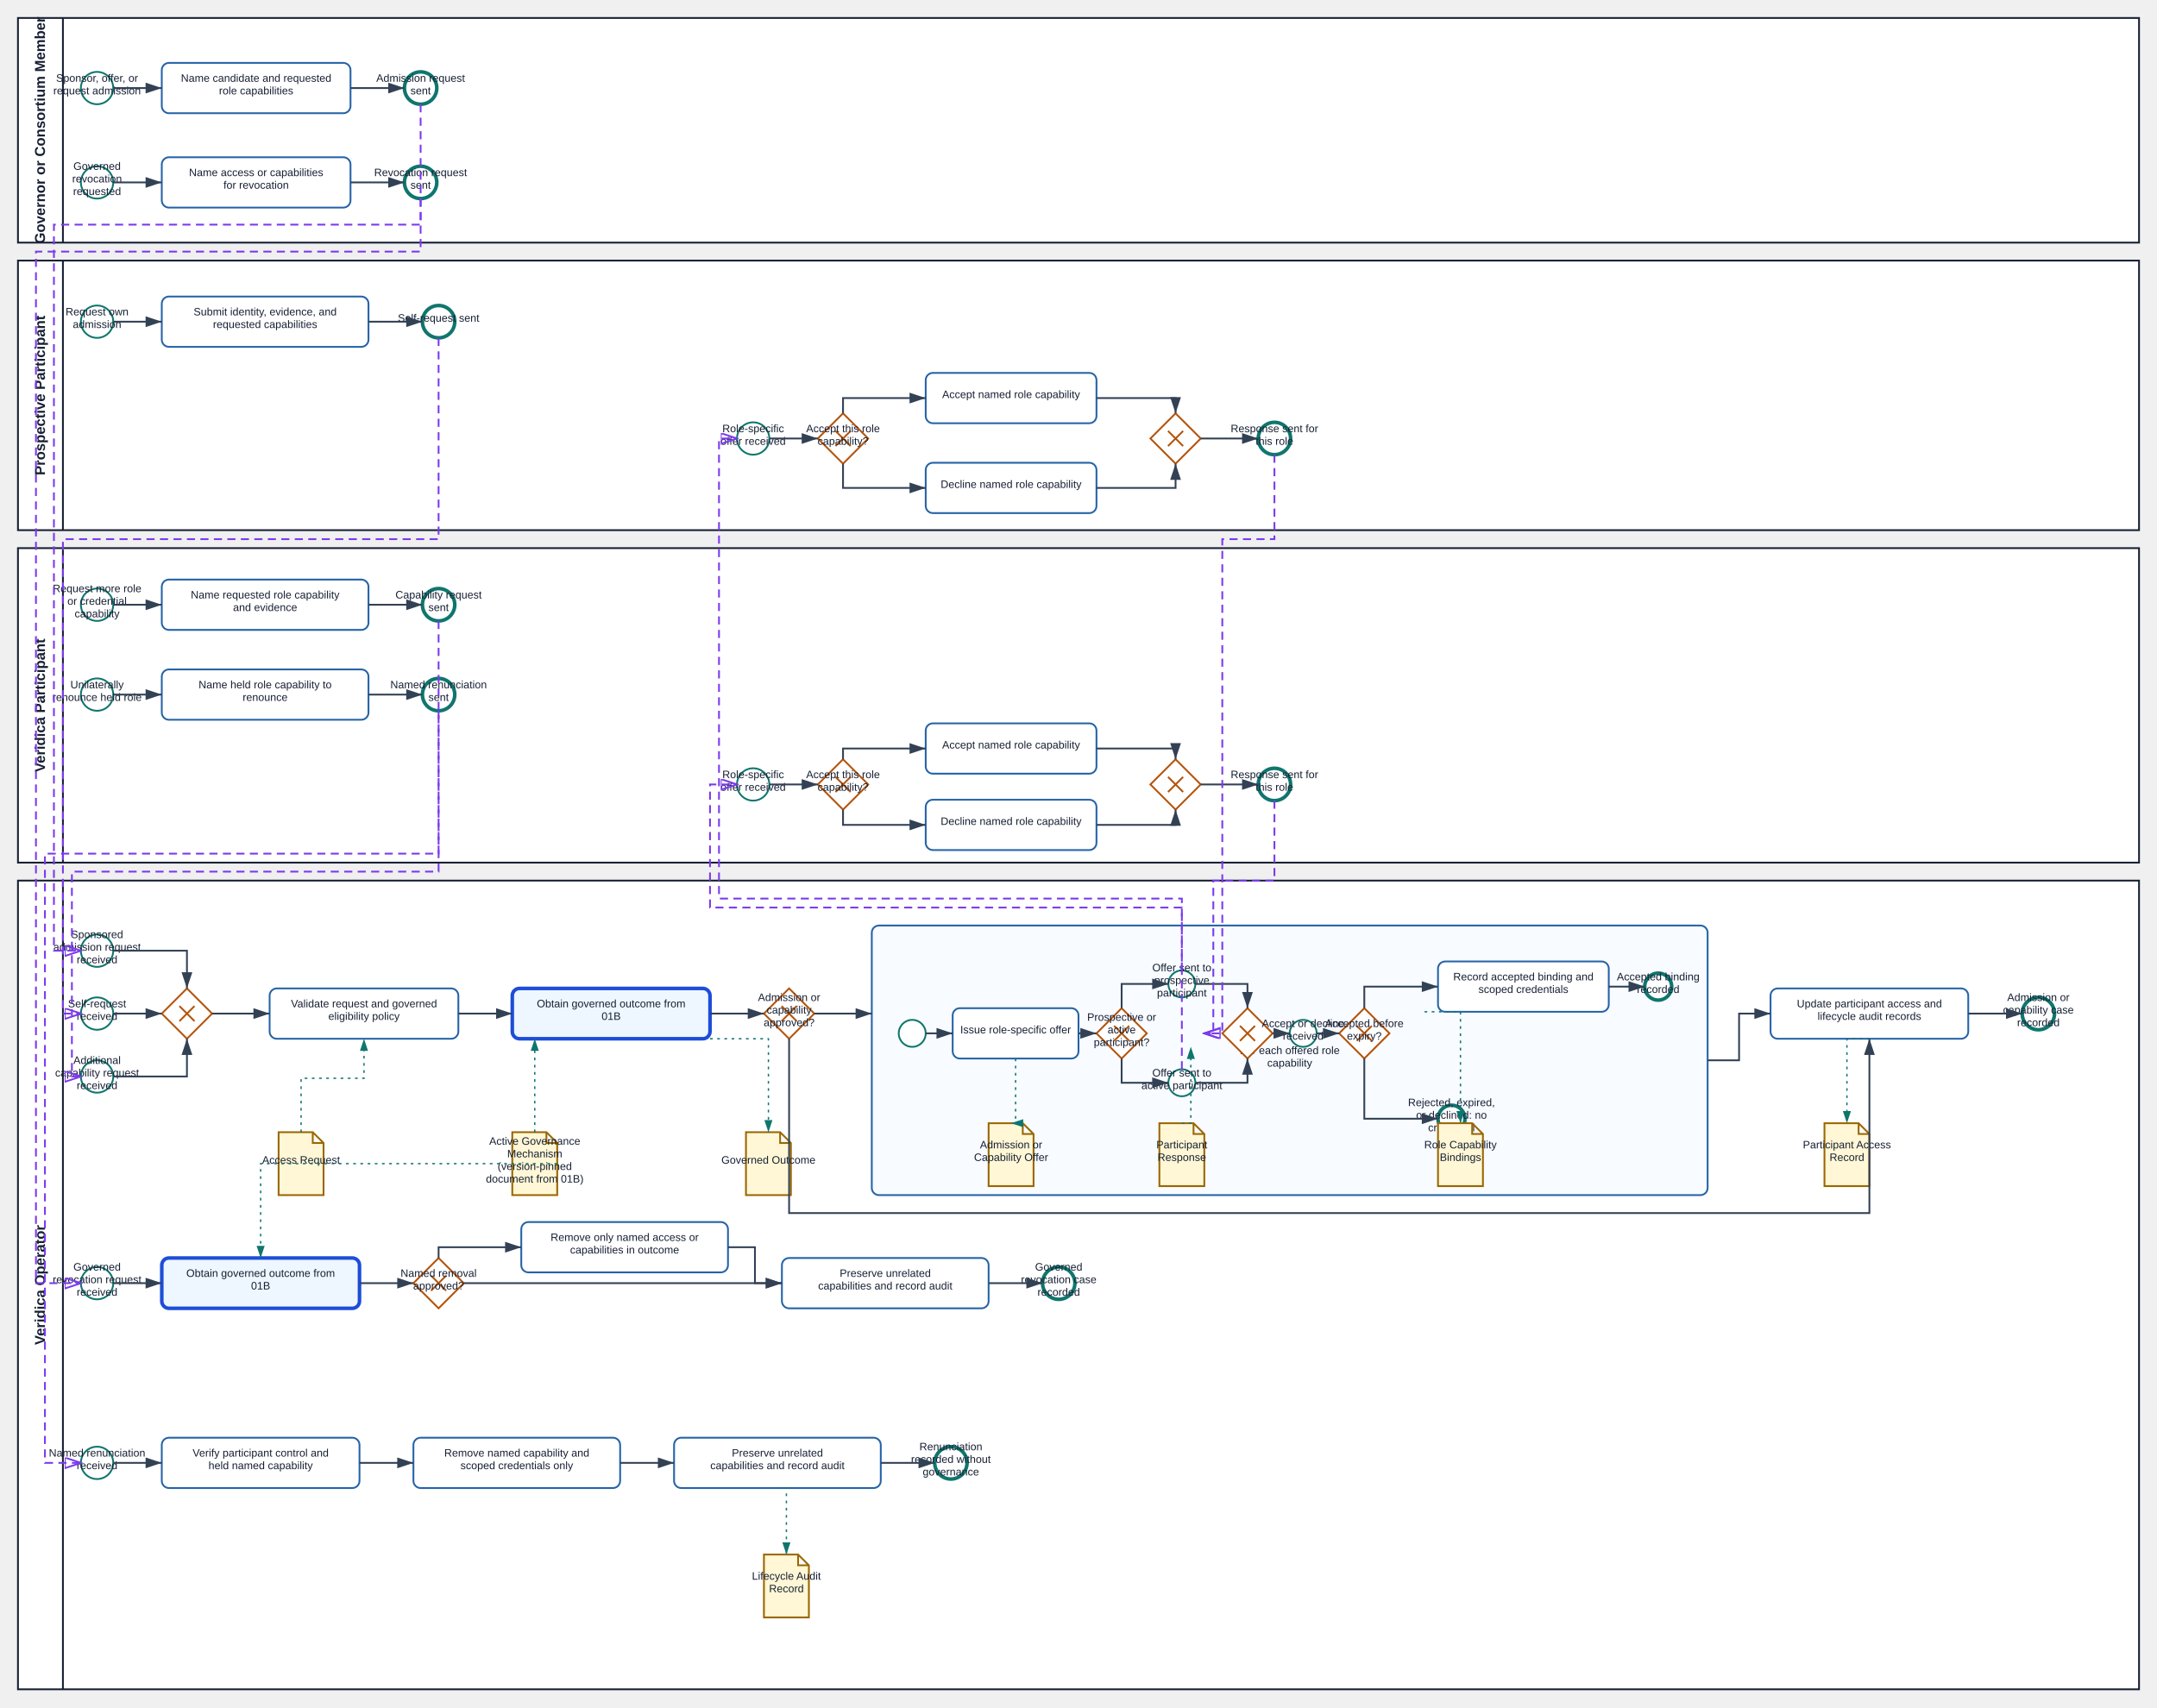
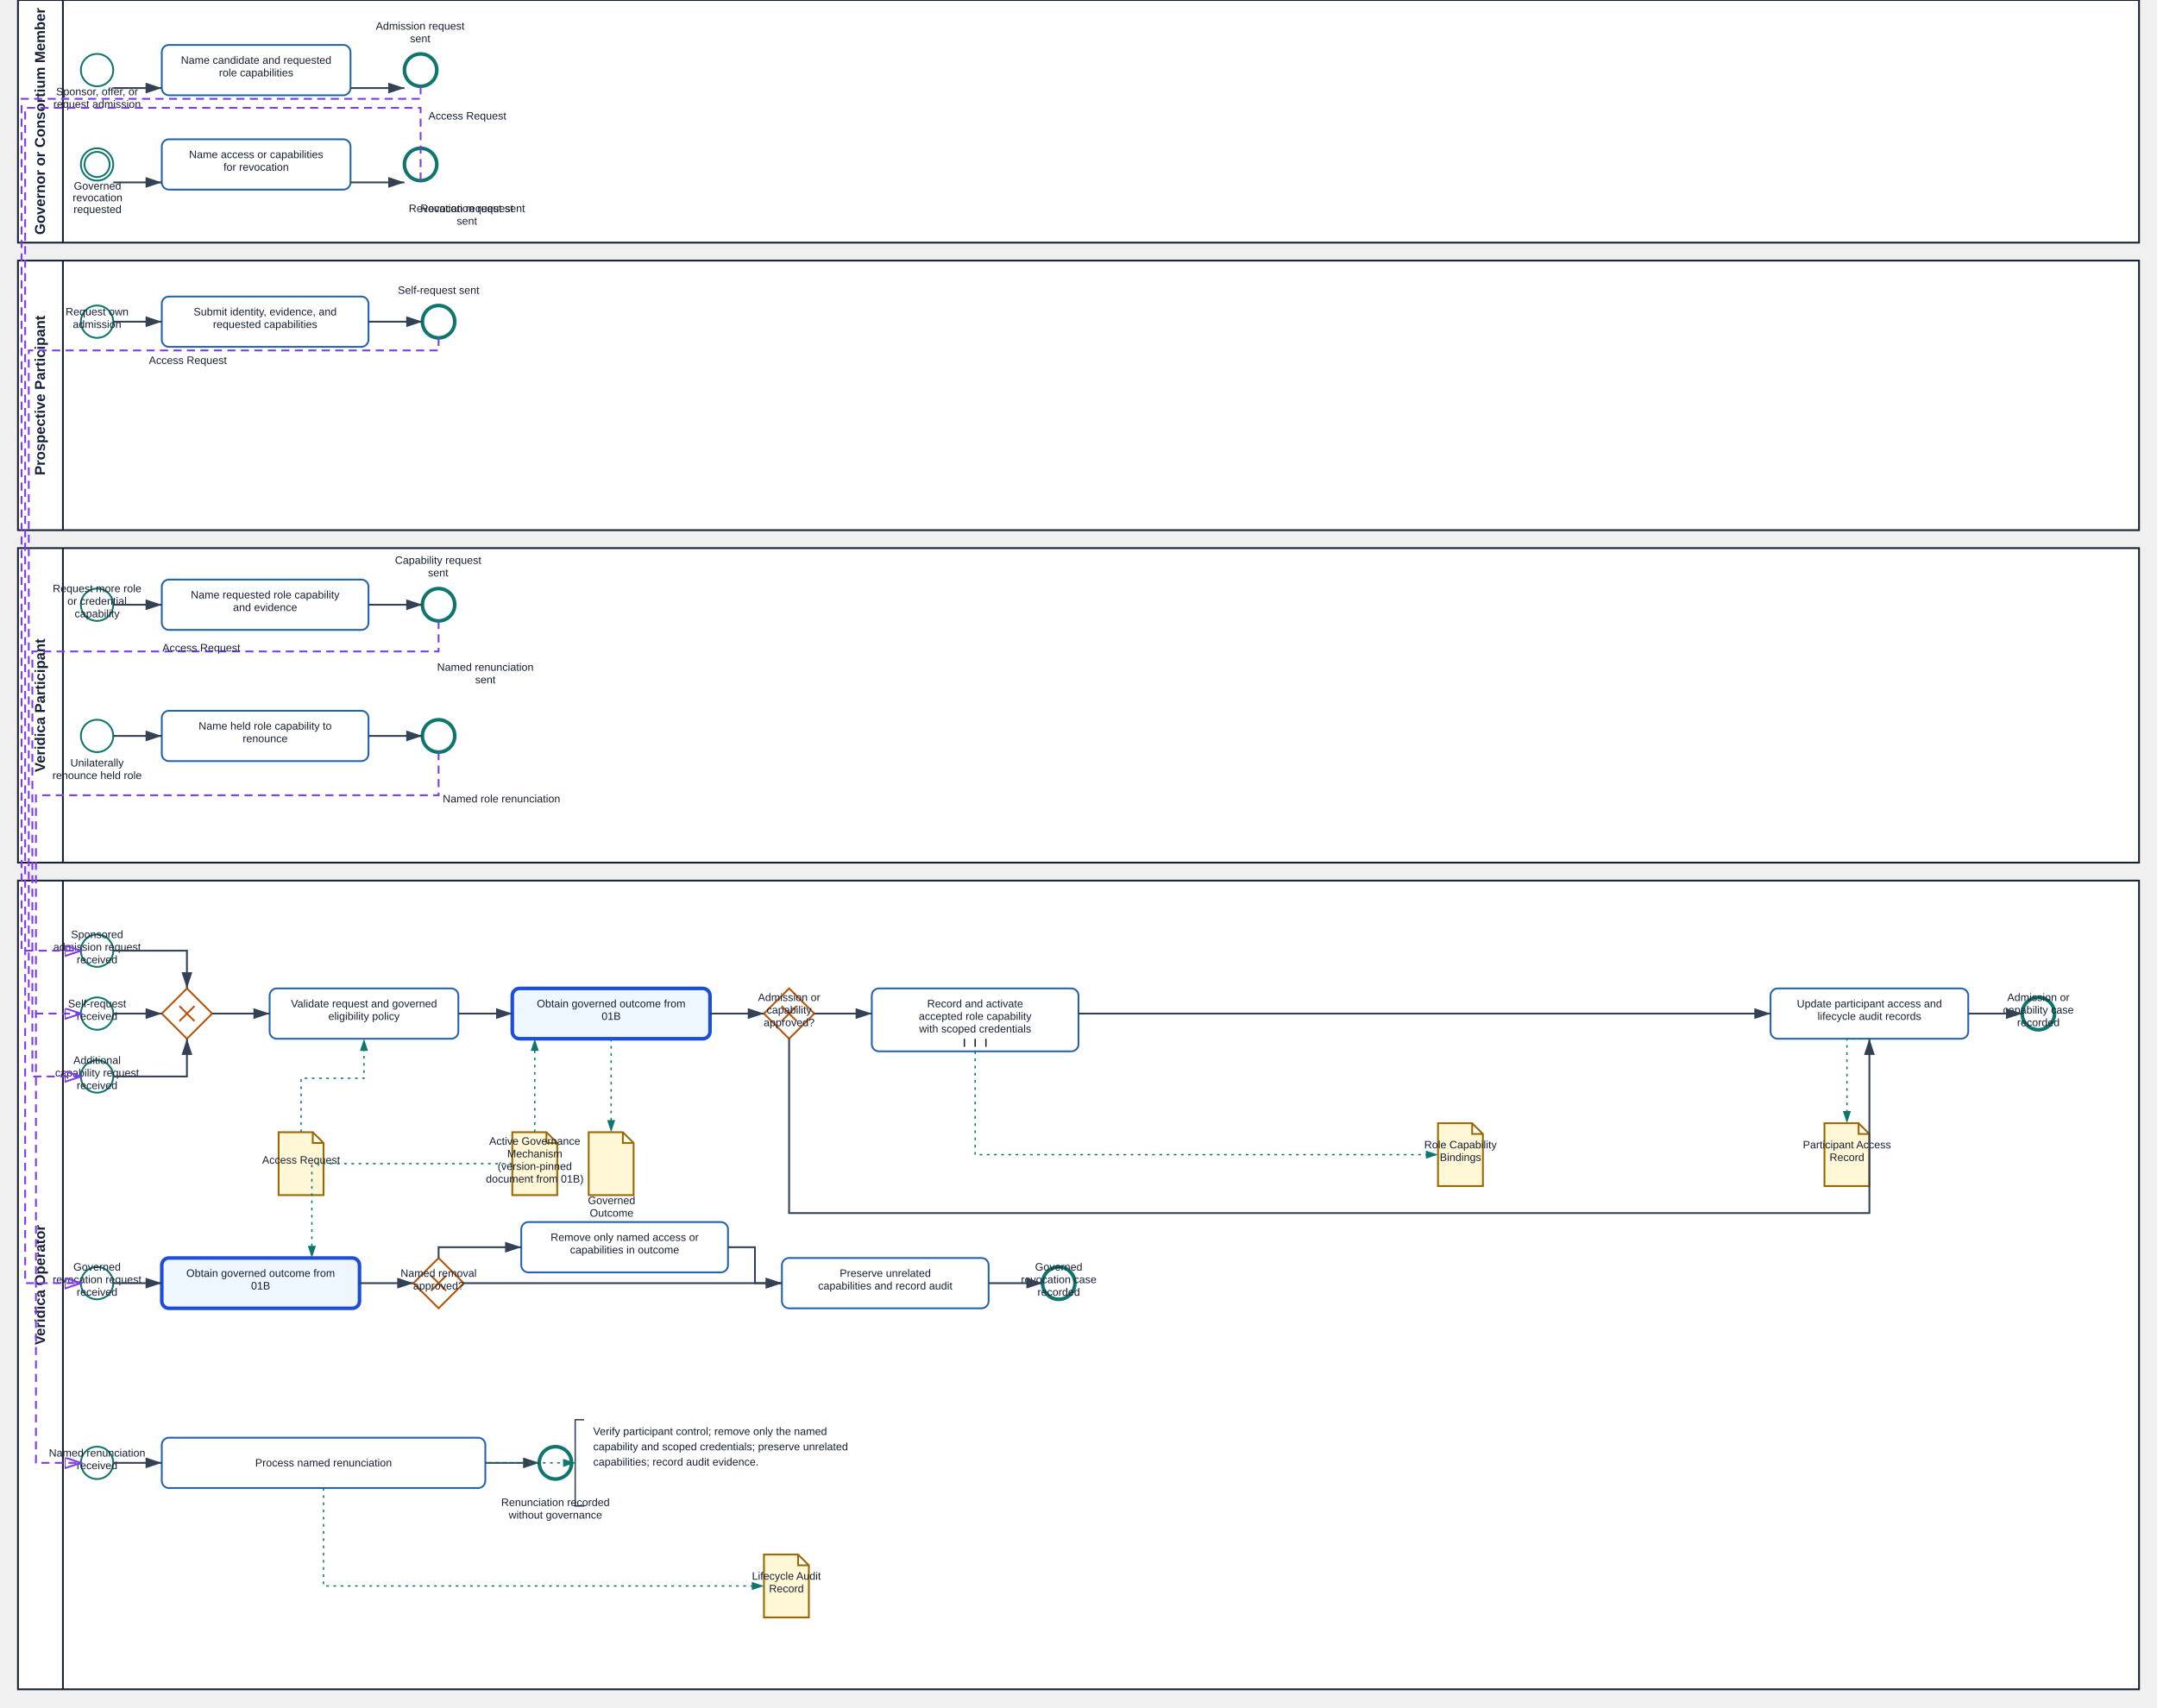
<svg xmlns="http://www.w3.org/2000/svg" width="2400" height="1900" viewBox="0 0 2400 1900" role="img" aria-labelledby="title desc">
  <defs>
    <marker id="arrow" markerWidth="10" markerHeight="10" refX="9" refY="3" orient="auto">
      <path d="M0,0 L0,6 L9,3 z" fill="#334155" />
    </marker>
    <marker id="message-arrow" markerWidth="10" markerHeight="10" refX="9" refY="3" orient="auto">
      <path d="M0,0 L0,6 L9,3 z" fill="none" stroke="#7c3aed" />
    </marker>
    <marker id="assoc-arrow" markerWidth="10" markerHeight="10" refX="9" refY="3" orient="auto">
      <path d="M0,0 L0,6 L9,3 z" fill="#0f766e" />
    </marker>
    <style>text{font-family:Arial,sans-serif;fill:#172033}.pool{fill:#fff;stroke:#172033;stroke-width:2}.task{fill:#fff;stroke:#2563a8;stroke-width:2}.call{fill:#eef6ff;stroke:#1d4ed8;stroke-width:4}.sub{fill:#f8fbff;stroke:#2563a8;stroke-width:2}.event{fill:#fff;stroke:#0f766e;stroke-width:2}.end{stroke-width:4}.gateway{fill:#fff;stroke:#b45309;stroke-width:2}.data{fill:#fff7d6;stroke:#9a6700;stroke-width:2}.label{font-size:12px;text-anchor:middle}.poollabel{font-size:16px;font-weight:bold}.edge{fill:none;stroke:#334155;stroke-width:2;marker-end:url(#arrow)}.message{fill:none;stroke:#7c3aed;stroke-width:2;stroke-dasharray:9 6;marker-end:url(#message-arrow)}.assoc{fill:none;stroke:#0f766e;stroke-width:1.5;stroke-dasharray:3 5;marker-end:url(#assoc-arrow)}</style>
  </defs>
  <g id="DI_Pool_Governor">
-     <rect class="pool" x="20.0" y="20.0" width="2360.0" height="250.0" />
-     <line x1="70.0" y1="20.0" x2="70.0" y2="270.0" stroke="#172033" stroke-width="2" />
-     <text class="poollabel" transform="translate(50.0 145.0) rotate(-90)" text-anchor="middle">Governor or Consortium Member</text>
+     <rect class="pool" x="20.0" y="0.0" width="2360.0" height="270.0" />
+     <line x1="70.0" y1="0.0" x2="70.0" y2="270.0" stroke="#172033" stroke-width="2" />
+     <text class="poollabel" transform="translate(50.0 135.0) rotate(-90)" text-anchor="middle">Governor or Consortium Member</text>
  </g>
  <g id="DI_Pool_Prospective">
    <rect class="pool" x="20.0" y="290.0" width="2360.0" height="300.0" />
    <line x1="70.0" y1="290.0" x2="70.0" y2="590.0" stroke="#172033" stroke-width="2" />
    <text class="poollabel" transform="translate(50.0 440.0) rotate(-90)" text-anchor="middle">Prospective Participant</text>
  </g>
  <g id="DI_Pool_Active">
    <rect class="pool" x="20.0" y="610.0" width="2360.0" height="350.0" />
    <line x1="70.0" y1="610.0" x2="70.0" y2="960.0" stroke="#172033" stroke-width="2" />
    <text class="poollabel" transform="translate(50.0 785.0) rotate(-90)" text-anchor="middle">Veridica Participant</text>
  </g>
  <g id="DI_Pool_Operator">
    <rect class="pool" x="20.0" y="980.0" width="2360.0" height="900.0" />
    <line x1="70.0" y1="980.0" x2="70.0" y2="1880.0" stroke="#172033" stroke-width="2" />
    <text class="poollabel" transform="translate(50.0 1430.0) rotate(-90)" text-anchor="middle">Veridica Operator</text>
  </g>
  <g id="DI_Start_Sponsor">
-     <circle class="event" cx="108.0" cy="98.0" r="18.0" />
-     <text class="label" x="108.0" y="91.0">Sponsor, offer, or</text>
-     <text class="label" x="108.0" y="105.0">request admission</text>
+     <circle class="event" cx="108.0" cy="78.0" r="18.0" />
+     <text class="label" x="108.0" y="106.0">Sponsor, offer, or</text>
+     <text class="label" x="108.0" y="120.0">request admission</text>
  </g>
  <g id="DI_Task_NameAdmission">
-     <rect class="task" x="180.0" y="70.0" width="210.0" height="56.0" rx="8" />
-     <text class="label" x="285.0" y="91.0">Name candidate and requested</text>
-     <text class="label" x="285.0" y="105.0">role capabilities</text>
+     <rect class="task" x="180.0" y="50.0" width="210.0" height="56.0" rx="8" />
+     <text class="label" x="285.0" y="71.0">Name candidate and requested</text>
+     <text class="label" x="285.0" y="85.0">role capabilities</text>
  </g>
  <g id="DI_End_GovAdmission">
-     <circle class="event end" cx="468.0" cy="98.0" r="18.0" />
-     <text class="label" x="468.0" y="91.0">Admission request</text>
-     <text class="label" x="468.0" y="105.0">sent</text>
-   </g>
-   <g id="DI_Start_GovRevocation">
-     <circle class="event" cx="108.0" cy="203.0" r="18.0" />
-     <text class="label" x="108.0" y="189.0">Governed</text>
-     <text class="label" x="108.0" y="203.0">revocation</text>
-     <text class="label" x="108.0" y="217.0">requested</text>
+     <circle class="event end" cx="468.0" cy="78.0" r="18.0" />
+     <text class="label" x="467.5" y="33.0">Admission request</text>
+     <text class="label" x="467.5" y="47.0">sent</text>
+   </g>
+   <g id="Event_0dgx9pm_di">
+     <circle class="event" cx="108.0" cy="183.0" r="18.0" />
+     <circle cx="108.0" cy="183.0" r="14.0" fill="none" stroke="#0f766e" stroke-width="2" />
+     <text class="label" x="108.5" y="211.0">Governed</text>
+     <text class="label" x="108.5" y="224.0">revocation</text>
+     <text class="label" x="108.5" y="237.0">requested</text>
  </g>
  <g id="DI_Task_NameRevocation">
-     <rect class="task" x="180.0" y="175.0" width="210.0" height="56.0" rx="8" />
-     <text class="label" x="285.0" y="196.0">Name access or capabilities</text>
-     <text class="label" x="285.0" y="210.0">for revocation</text>
+     <rect class="task" x="180.0" y="155.0" width="210.0" height="56.0" rx="8" />
+     <text class="label" x="285.0" y="176.0">Name access or capabilities</text>
+     <text class="label" x="285.0" y="190.0">for revocation</text>
  </g>
  <g id="DI_End_GovRevocation">
-     <circle class="event end" cx="468.0" cy="203.0" r="18.0" />
-     <text class="label" x="468.0" y="196.0">Revocation request</text>
-     <text class="label" x="468.0" y="210.0">sent</text>
+     <circle class="event end" cx="468.0" cy="183.0" r="18.0" />
+     <text class="label" x="519.5" y="236.0">Revocation request</text>
+     <text class="label" x="519.5" y="250.0">sent</text>
  </g>
  <g id="DI_Start_Self">
    <circle class="event" cx="108.0" cy="358.0" r="18.0" />
    <text class="label" x="108.0" y="351.0">Request own</text>
    <text class="label" x="108.0" y="365.0">admission</text>
  </g>
  <g id="DI_Task_PrepareSelf">
    <rect class="task" x="180.0" y="330.0" width="230.0" height="56.0" rx="8" />
    <text class="label" x="295.0" y="351.0">Submit identity, evidence, and</text>
    <text class="label" x="295.0" y="365.0">requested capabilities</text>
  </g>
  <g id="DI_End_SelfRequest">
    <circle class="event end" cx="488.0" cy="358.0" r="18.0" />
-     <text class="label" x="488.0" y="358.0">Self-request sent</text>
-   </g>
-   <g id="DI_Start_ProspectOffer">
-     <circle class="event" cx="838.0" cy="488.0" r="18.0" />
-     <text class="label" x="838.0" y="481.0">Role-specific</text>
-     <text class="label" x="838.0" y="495.0">offer received</text>
-   </g>
-   <g id="DI_Gateway_ProspectDecision">
-     <path class="gateway" d="M938.0,460.0 L966.0,488.0 L938.0,516.0 L910.0,488.0 Z" />
-     <path d="M929.6,479.6 L946.4,496.4 M946.4,479.6 L929.6,496.4" stroke="#b45309" stroke-width="2" />
-     <text class="label" x="938.0" y="481.0">Accept this role</text>
-     <text class="label" x="938.0" y="495.0">capability?</text>
-   </g>
-   <g id="DI_Task_ProspectAccept">
-     <rect class="task" x="1030.0" y="415.0" width="190.0" height="56.0" rx="8" />
-     <text class="label" x="1125.0" y="443.0">Accept named role capability</text>
-   </g>
-   <g id="DI_Task_ProspectDecline">
-     <rect class="task" x="1030.0" y="515.0" width="190.0" height="56.0" rx="8" />
-     <text class="label" x="1125.0" y="543.0">Decline named role capability</text>
-   </g>
-   <g id="DI_Gateway_ProspectMerge">
-     <path class="gateway" d="M1308.0,460.0 L1336.0,488.0 L1308.0,516.0 L1280.0,488.0 Z" />
-     <path d="M1299.6,479.6 L1316.4,496.4 M1316.4,479.6 L1299.6,496.4" stroke="#b45309" stroke-width="2" />
-   </g>
-   <g id="DI_End_ProspectResponse">
-     <circle class="event end" cx="1418.0" cy="488.0" r="18.0" />
-     <text class="label" x="1418.0" y="481.0">Response sent for</text>
-     <text class="label" x="1418.0" y="495.0">this role</text>
+     <text class="label" x="488.0" y="327.0">Self-request sent</text>
  </g>
  <g id="DI_Start_Capability">
    <circle class="event" cx="108.0" cy="673.0" r="18.0" />
    <text class="label" x="108.0" y="659.0">Request more role</text>
    <text class="label" x="108.0" y="673.0">or credential</text>
    <text class="label" x="108.0" y="687.0">capability</text>
  </g>
  <g id="DI_Task_NameCapability">
    <rect class="task" x="180.0" y="645.0" width="230.0" height="56.0" rx="8" />
    <text class="label" x="295.0" y="666.0">Name requested role capability</text>
    <text class="label" x="295.0" y="680.0">and evidence</text>
  </g>
  <g id="DI_End_CapabilityRequest">
    <circle class="event end" cx="488.0" cy="673.0" r="18.0" />
-     <text class="label" x="488.0" y="666.0">Capability request</text>
-     <text class="label" x="488.0" y="680.0">sent</text>
+     <text class="label" x="487.5" y="627.5">Capability request</text>
+     <text class="label" x="487.5" y="641.5">sent</text>
  </g>
  <g id="DI_Start_Renounce">
-     <circle class="event" cx="108.0" cy="773.0" r="18.0" />
-     <text class="label" x="108.0" y="766.0">Unilaterally</text>
-     <text class="label" x="108.0" y="780.0">renounce held role</text>
+     <circle class="event" cx="108.0" cy="819.0" r="18.0" />
+     <text class="label" x="108.0" y="853.0">Unilaterally</text>
+     <text class="label" x="108.0" y="867.0">renounce held role</text>
  </g>
  <g id="DI_Task_NameRenunciation">
-     <rect class="task" x="180.0" y="745.0" width="230.0" height="56.0" rx="8" />
-     <text class="label" x="295.0" y="766.0">Name held role capability to</text>
-     <text class="label" x="295.0" y="780.0">renounce</text>
+     <rect class="task" x="180.0" y="791.0" width="230.0" height="56.0" rx="8" />
+     <text class="label" x="295.0" y="812.0">Name held role capability to</text>
+     <text class="label" x="295.0" y="826.0">renounce</text>
  </g>
  <g id="DI_End_Renunciation">
-     <circle class="event end" cx="488.0" cy="773.0" r="18.0" />
-     <text class="label" x="488.0" y="766.0">Named renunciation</text>
-     <text class="label" x="488.0" y="780.0">sent</text>
-   </g>
-   <g id="DI_Start_ActiveOffer">
-     <circle class="event" cx="838.0" cy="873.0" r="18.0" />
-     <text class="label" x="838.0" y="866.0">Role-specific</text>
-     <text class="label" x="838.0" y="880.0">offer received</text>
-   </g>
-   <g id="DI_Gateway_ActiveDecision">
-     <path class="gateway" d="M938.0,845.0 L966.0,873.0 L938.0,901.0 L910.0,873.0 Z" />
-     <path d="M929.6,864.6 L946.4,881.4 M946.4,864.6 L929.6,881.4" stroke="#b45309" stroke-width="2" />
-     <text class="label" x="938.0" y="866.0">Accept this role</text>
-     <text class="label" x="938.0" y="880.0">capability?</text>
-   </g>
-   <g id="DI_Task_ActiveAccept">
-     <rect class="task" x="1030.0" y="805.0" width="190.0" height="56.0" rx="8" />
-     <text class="label" x="1125.0" y="833.0">Accept named role capability</text>
-   </g>
-   <g id="DI_Task_ActiveDecline">
-     <rect class="task" x="1030.0" y="890.0" width="190.0" height="56.0" rx="8" />
-     <text class="label" x="1125.0" y="918.0">Decline named role capability</text>
-   </g>
-   <g id="DI_Gateway_ActiveMerge">
-     <path class="gateway" d="M1308.0,845.0 L1336.0,873.0 L1308.0,901.0 L1280.0,873.0 Z" />
-     <path d="M1299.6,864.6 L1316.4,881.4 M1316.4,864.6 L1299.6,881.4" stroke="#b45309" stroke-width="2" />
-   </g>
-   <g id="DI_End_ActiveResponse">
-     <circle class="event end" cx="1418.0" cy="873.0" r="18.0" />
-     <text class="label" x="1418.0" y="866.0">Response sent for</text>
-     <text class="label" x="1418.0" y="880.0">this role</text>
+     <circle class="event end" cx="488.0" cy="819.0" r="18.0" />
+     <text class="label" x="540.0" y="746.5">Named renunciation</text>
+     <text class="label" x="540.0" y="760.5">sent</text>
  </g>
  <g id="DI_Start_Admission">
    <circle class="event" cx="108.0" cy="1058.0" r="18.0" />
    <text class="label" x="108.0" y="1044.0">Sponsored</text>
    <text class="label" x="108.0" y="1058.0">admission request</text>
    <text class="label" x="108.0" y="1072.0">received</text>
  </g>
  <g id="DI_Start_SelfRequest">
    <circle class="event" cx="108.0" cy="1128.0" r="18.0" />
    <text class="label" x="108.0" y="1121.0">Self-request</text>
    <text class="label" x="108.0" y="1135.0">received</text>
  </g>
  <g id="DI_Start_CapabilityRequest">
    <circle class="event" cx="108.0" cy="1198.0" r="18.0" />
    <text class="label" x="108.0" y="1184.0">Additional</text>
    <text class="label" x="108.0" y="1198.0">capability request</text>
    <text class="label" x="108.0" y="1212.0">received</text>
  </g>
  <g id="DI_Gateway_RequestMerge">
    <path class="gateway" d="M208.0,1100.0 L236.0,1128.0 L208.0,1156.0 L180.0,1128.0 Z" />
    <path d="M199.6,1119.6 L216.4,1136.4 M216.4,1119.6 L199.6,1136.4" stroke="#b45309" stroke-width="2" />
  </g>
  <g id="DI_Task_ValidateRequest">
    <rect class="task" x="300.0" y="1100.0" width="210.0" height="56.0" rx="8" />
    <text class="label" x="405.0" y="1121.0">Validate request and governed</text>
    <text class="label" x="405.0" y="1135.0">eligibility policy</text>
  </g>
  <g id="DI_Call_GovernedAdmission">
    <rect class="call" x="570.0" y="1100.0" width="220.0" height="56.0" rx="8" />
    <text class="label" x="680.0" y="1121.0">Obtain governed outcome from</text>
    <text class="label" x="680.0" y="1135.0">01B</text>
  </g>
  <g id="DI_Gateway_AdmissionOutcome">
    <path class="gateway" d="M878.0,1100.0 L906.0,1128.0 L878.0,1156.0 L850.0,1128.0 Z" />
    <path d="M869.6,1119.6 L886.4,1136.4 M886.4,1119.6 L869.6,1136.4" stroke="#b45309" stroke-width="2" />
    <text class="label" x="878.0" y="1114.0">Admission or</text>
    <text class="label" x="878.0" y="1128.0">capability</text>
    <text class="label" x="878.0" y="1142.0">approved?</text>
  </g>
-   <g id="DI_Subprocess_PerCapability">
-     <rect class="sub" x="970.0" y="1030.0" width="930.0" height="300.0" rx="8" />
-     <text class="label" x="1435.0" y="1173.0">For each offered role</text>
-     <text class="label" x="1435.0" y="1187.0">capability</text>
-   </g>
-   <g id="DI_Start_OfferItem">
-     <circle class="event" cx="1015.0" cy="1150.0" r="15.0" />
-   </g>
-   <g id="DI_Task_IssueOffer">
-     <rect class="task" x="1060.0" y="1122.0" width="140.0" height="56.0" rx="8" />
-     <text class="label" x="1130.0" y="1150.0">Issue role-specific offer</text>
-   </g>
-   <g id="DI_Gateway_OfferRecipient">
-     <path class="gateway" d="M1248.0,1122.0 L1276.0,1150.0 L1248.0,1178.0 L1220.0,1150.0 Z" />
-     <path d="M1239.6,1141.6 L1256.4,1158.4 M1256.4,1141.6 L1239.6,1158.4" stroke="#b45309" stroke-width="2" />
-     <text class="label" x="1248.0" y="1136.0">Prospective or</text>
-     <text class="label" x="1248.0" y="1150.0">active</text>
-     <text class="label" x="1248.0" y="1164.0">participant?</text>
-   </g>
-   <g id="DI_Throw_OfferProspect">
-     <circle class="event" cx="1315.0" cy="1095.0" r="15.0" />
-     <text class="label" x="1315.0" y="1081.0">Offer sent to</text>
-     <text class="label" x="1315.0" y="1095.0">prospective</text>
-     <text class="label" x="1315.0" y="1109.0">participant</text>
-   </g>
-   <g id="DI_Throw_OfferActive">
-     <circle class="event" cx="1315.0" cy="1205.0" r="15.0" />
-     <text class="label" x="1315.0" y="1198.0">Offer sent to</text>
-     <text class="label" x="1315.0" y="1212.0">active participant</text>
-   </g>
-   <g id="DI_Gateway_OfferMerge">
-     <path class="gateway" d="M1388.0,1122.0 L1416.0,1150.0 L1388.0,1178.0 L1360.0,1150.0 Z" />
-     <path d="M1379.6,1141.6 L1396.4,1158.4 M1396.4,1141.6 L1379.6,1158.4" stroke="#b45309" stroke-width="2" />
-   </g>
-   <g id="DI_Catch_Response">
-     <circle class="event" cx="1450.0" cy="1150.0" r="15.0" />
-     <text class="label" x="1450.0" y="1143.0">Accept or decline</text>
-     <text class="label" x="1450.0" y="1157.0">received</text>
-   </g>
-   <g id="DI_Gateway_Accepted">
-     <path class="gateway" d="M1518.0,1122.0 L1546.0,1150.0 L1518.0,1178.0 L1490.0,1150.0 Z" />
-     <path d="M1509.6,1141.6 L1526.4,1158.4 M1526.4,1141.6 L1509.6,1158.4" stroke="#b45309" stroke-width="2" />
-     <text class="label" x="1518.0" y="1143.0">Accepted before</text>
-     <text class="label" x="1518.0" y="1157.0">expiry?</text>
-   </g>
  <g id="DI_Task_RecordBinding">
-     <rect class="task" x="1600.0" y="1070.0" width="190.0" height="56.0" rx="8" />
-     <text class="label" x="1695.0" y="1091.0">Record accepted binding and</text>
-     <text class="label" x="1695.0" y="1105.0">scoped credentials</text>
-   </g>
-   <g id="DI_End_BindingRecorded">
-     <circle class="event end" cx="1845.0" cy="1098.0" r="15.0" />
-     <text class="label" x="1845.0" y="1091.0">Accepted binding</text>
-     <text class="label" x="1845.0" y="1105.0">recorded</text>
-   </g>
-   <g id="DI_End_NoCredential">
-     <circle class="event end" cx="1615.0" cy="1245.0" r="15.0" />
-     <text class="label" x="1615.0" y="1231.0">Rejected, expired,</text>
-     <text class="label" x="1615.0" y="1245.0">or declined: no</text>
-     <text class="label" x="1615.0" y="1259.0">credential</text>
+     <rect class="task" x="970.0" y="1100.0" width="230.0" height="70.0" rx="8" />
+     <text class="label" x="1085.0" y="1121.0">Record and activate</text>
+     <text class="label" x="1085.0" y="1135.0">accepted role capability</text>
+     <text class="label" x="1085.0" y="1149.0">with scoped credentials</text>
+     <path d="M1073.0,1156.0 V1165.0 M1085.0,1156.0 V1165.0 M1097.0,1156.0 V1165.0" fill="none" stroke="#172033" stroke-width="1.5" />
  </g>
  <g id="DI_Task_AuditAdmission">
    <rect class="task" x="1970.0" y="1100.0" width="220.0" height="56.0" rx="8" />
    <text class="label" x="2080.0" y="1121.0">Update participant access and</text>
    <text class="label" x="2080.0" y="1135.0">lifecycle audit records</text>
  </g>
  <g id="DI_End_AdmissionHandled">
    <circle class="event end" cx="2268.0" cy="1128.0" r="18.0" />
    <text class="label" x="2268.0" y="1114.0">Admission or</text>
    <text class="label" x="2268.0" y="1128.0">capability case</text>
    <text class="label" x="2268.0" y="1142.0">recorded</text>
  </g>
  <g id="DI_Start_Revocation">
    <circle class="event" cx="108.0" cy="1428.0" r="18.0" />
    <text class="label" x="108.0" y="1414.0">Governed</text>
    <text class="label" x="108.0" y="1428.0">revocation request</text>
    <text class="label" x="108.0" y="1442.0">received</text>
  </g>
  <g id="DI_Call_GovernedRevocation">
    <rect class="call" x="180.0" y="1400.0" width="220.0" height="56.0" rx="8" />
    <text class="label" x="290.0" y="1421.0">Obtain governed outcome from</text>
    <text class="label" x="290.0" y="1435.0">01B</text>
  </g>
  <g id="DI_Gateway_RevocationApproved">
    <path class="gateway" d="M488.0,1400.0 L516.0,1428.0 L488.0,1456.0 L460.0,1428.0 Z" />
    <path d="M479.6,1419.6 L496.4,1436.4 M496.4,1419.6 L479.6,1436.4" stroke="#b45309" stroke-width="2" />
    <text class="label" x="488.0" y="1421.0">Named removal</text>
    <text class="label" x="488.0" y="1435.0">approved?</text>
  </g>
  <g id="DI_Task_RemoveGoverned">
    <rect class="task" x="580.0" y="1360.0" width="230.0" height="56.0" rx="8" />
    <text class="label" x="695.0" y="1381.0">Remove only named access or</text>
    <text class="label" x="695.0" y="1395.0">capabilities in outcome</text>
  </g>
  <g id="DI_Task_RecordRevocation">
    <rect class="task" x="870.0" y="1400.0" width="230.0" height="56.0" rx="8" />
    <text class="label" x="985.0" y="1421.0">Preserve unrelated</text>
    <text class="label" x="985.0" y="1435.0">capabilities and record audit</text>
  </g>
  <g id="DI_End_Revocation">
    <circle class="event end" cx="1178.0" cy="1428.0" r="18.0" />
    <text class="label" x="1178.0" y="1414.0">Governed</text>
    <text class="label" x="1178.0" y="1428.0">revocation case</text>
    <text class="label" x="1178.0" y="1442.0">recorded</text>
  </g>
  <g id="DI_Start_Renunciation">
    <circle class="event" cx="108.0" cy="1628.0" r="18.0" />
    <text class="label" x="108.0" y="1621.0">Named renunciation</text>
    <text class="label" x="108.0" y="1635.0">received</text>
  </g>
-   <g id="DI_Task_VerifyControl">
-     <rect class="task" x="180.0" y="1600.0" width="220.0" height="56.0" rx="8" />
-     <text class="label" x="290.0" y="1621.0">Verify participant control and</text>
-     <text class="label" x="290.0" y="1635.0">held named capability</text>
-   </g>
-   <g id="DI_Task_RemoveRenounced">
-     <rect class="task" x="460.0" y="1600.0" width="230.0" height="56.0" rx="8" />
-     <text class="label" x="575.0" y="1621.0">Remove named capability and</text>
-     <text class="label" x="575.0" y="1635.0">scoped credentials only</text>
-   </g>
-   <g id="DI_Task_RecordRenunciation">
-     <rect class="task" x="750.0" y="1600.0" width="230.0" height="56.0" rx="8" />
-     <text class="label" x="865.0" y="1621.0">Preserve unrelated</text>
-     <text class="label" x="865.0" y="1635.0">capabilities and record audit</text>
+   <g id="DI_Task_ProcessRenunciation">
+     <rect class="task" x="180.0" y="1600.0" width="360.0" height="56.0" rx="8" />
+     <text class="label" x="360.0" y="1632.0">Process named renunciation</text>
+   </g>
+   <g id="DI_Annotation_RenunciationObligations">
+     <path d="M650.0,1580.0 H640.0 V1676.0 H650.0" fill="none" stroke="#334155" stroke-width="1.5" />
+     <text x="660.0" y="1597.0" font-size="12px">Verify participant control; remove only the named</text>
+     <text x="660.0" y="1614.0" font-size="12px">capability and scoped credentials; preserve unrelated</text>
+     <text x="660.0" y="1631.0" font-size="12px">capabilities; record audit evidence.</text>
  </g>
  <g id="DI_End_RenunciationHandled">
-     <circle class="event end" cx="1058.0" cy="1628.0" r="18.0" />
-     <text class="label" x="1058.0" y="1614.0">Renunciation</text>
-     <text class="label" x="1058.0" y="1628.0">recorded without</text>
-     <text class="label" x="1058.0" y="1642.0">governance</text>
+     <circle class="event end" cx="618.0" cy="1628.0" r="18.0" />
+     <text class="label" x="618.0" y="1676.0">Renunciation recorded</text>
+     <text class="label" x="618.0" y="1690.0">without governance</text>
  </g>
  <g id="DI_Ref_ActiveGovernance">
    <path class="data" d="M570.0,1260.0 H608.0 L620.0,1272.0 V1330.0 H570.0 Z M608.0,1260.0 V1272.0 H620.0" />
    <text class="label" x="595.0" y="1274.0">Active Governance</text>
    <text class="label" x="595.0" y="1288.0">Mechanism</text>
    <text class="label" x="595.0" y="1302.0">(version-pinned</text>
    <text class="label" x="595.0" y="1316.0">document from 01B)</text>
  </g>
  <g id="DI_Ref_AccessRequest">
    <path class="data" d="M310.0,1260.0 H348.0 L360.0,1272.0 V1330.0 H310.0 Z M348.0,1260.0 V1272.0 H360.0" />
    <text class="label" x="335.0" y="1295.0">Access Request</text>
  </g>
  <g id="DI_Ref_GovernedOutcome">
-     <path class="data" d="M830.0,1260.0 H868.0 L880.0,1272.0 V1330.0 H830.0 Z M868.0,1260.0 V1272.0 H880.0" />
-     <text class="label" x="855.0" y="1295.0">Governed Outcome</text>
-   </g>
-   <g id="DI_Ref_Offer">
-     <path class="data" d="M1100.0,1250.0 H1138.0 L1150.0,1262.0 V1320.0 H1100.0 Z M1138.0,1250.0 V1262.0 H1150.0" />
-     <text class="label" x="1125.0" y="1278.0">Admission or</text>
-     <text class="label" x="1125.0" y="1292.0">Capability Offer</text>
-   </g>
-   <g id="DI_Ref_Response">
-     <path class="data" d="M1290.0,1250.0 H1328.0 L1340.0,1262.0 V1320.0 H1290.0 Z M1328.0,1250.0 V1262.0 H1340.0" />
-     <text class="label" x="1315.0" y="1278.0">Participant</text>
-     <text class="label" x="1315.0" y="1292.0">Response</text>
+     <path class="data" d="M655.0,1260.0 H693.0 L705.0,1272.0 V1330.0 H655.0 Z M693.0,1260.0 V1272.0 H705.0" />
+     <text class="label" x="680.5" y="1340.0">Governed</text>
+     <text class="label" x="680.5" y="1354.0">Outcome</text>
  </g>
  <g id="DI_Ref_AccessRecord">
    <path class="data" d="M2030.0,1250.0 H2068.0 L2080.0,1262.0 V1320.0 H2030.0 Z M2068.0,1250.0 V1262.0 H2080.0" />
    <text class="label" x="2055.0" y="1278.0">Participant Access</text>
    <text class="label" x="2055.0" y="1292.0">Record</text>
  </g>
  <g id="DI_Ref_Bindings">
    <path class="data" d="M1600.0,1250.0 H1638.0 L1650.0,1262.0 V1320.0 H1600.0 Z M1638.0,1250.0 V1262.0 H1650.0" />
    <text class="label" x="1625.0" y="1278.0">Role Capability</text>
    <text class="label" x="1625.0" y="1292.0">Bindings</text>
  </g>
  <g id="DI_Ref_Audit">
    <path class="data" d="M850.0,1730.0 H888.0 L900.0,1742.0 V1800.0 H850.0 Z M888.0,1730.0 V1742.0 H900.0" />
    <text class="label" x="875.0" y="1758.0">Lifecycle Audit</text>
    <text class="label" x="875.0" y="1772.0">Record</text>
  </g>
  <g id="DI_G1">
    <path class="edge" d="M126.0,98.0 L180.0,98.0" />
  </g>
  <g id="DI_G2">
    <path class="edge" d="M390.0,98.0 L450.0,98.0" />
  </g>
  <g id="DI_G3">
    <path class="edge" d="M126.0,203.0 L180.0,203.0" />
  </g>
  <g id="DI_G4">
    <path class="edge" d="M390.0,203.0 L450.0,203.0" />
  </g>
  <g id="DI_P1">
    <path class="edge" d="M126.0,358.0 L180.0,358.0" />
  </g>
  <g id="DI_P2">
    <path class="edge" d="M410.0,358.0 L470.0,358.0" />
  </g>
-   <g id="DI_P3">
-     <path class="edge" d="M856.0,488.0 L910.0,488.0" />
-   </g>
-   <g id="DI_P4">
-     <path class="edge" d="M938.0,460.0 L938.0,443.0 L1030.0,443.0" />
-   </g>
-   <g id="DI_P5">
-     <path class="edge" d="M938.0,516.0 L938.0,543.0 L1030.0,543.0" />
-   </g>
-   <g id="DI_P6">
-     <path class="edge" d="M1220.0,443.0 L1308.0,443.0 L1308.0,460.0" />
-   </g>
-   <g id="DI_P7">
-     <path class="edge" d="M1220.0,543.0 L1308.0,543.0 L1308.0,516.0" />
-   </g>
-   <g id="DI_P8">
-     <path class="edge" d="M1336.0,488.0 L1400.0,488.0" />
-   </g>
  <g id="DI_A1">
    <path class="edge" d="M126.0,673.0 L180.0,673.0" />
  </g>
  <g id="DI_A2">
    <path class="edge" d="M410.0,673.0 L470.0,673.0" />
  </g>
  <g id="DI_A3">
-     <path class="edge" d="M126.0,773.0 L180.0,773.0" />
+     <path class="edge" d="M126.0,819.0 L180.0,819.0" />
  </g>
  <g id="DI_A4">
-     <path class="edge" d="M410.0,773.0 L470.0,773.0" />
-   </g>
-   <g id="DI_A5">
-     <path class="edge" d="M856.0,873.0 L910.0,873.0" />
-   </g>
-   <g id="DI_A6">
-     <path class="edge" d="M938.0,845.0 L938.0,833.0 L1030.0,833.0" />
-   </g>
-   <g id="DI_A7">
-     <path class="edge" d="M938.0,901.0 L938.0,918.0 L1030.0,918.0" />
-   </g>
-   <g id="DI_A8">
-     <path class="edge" d="M1220.0,833.0 L1308.0,833.0 L1308.0,845.0" />
-   </g>
-   <g id="DI_A9">
-     <path class="edge" d="M1220.0,918.0 L1308.0,918.0 L1308.0,901.0" />
-   </g>
-   <g id="DI_A10">
-     <path class="edge" d="M1336.0,873.0 L1400.0,873.0" />
+     <path class="edge" d="M410.0,819.0 L470.0,819.0" />
  </g>
  <g id="DI_O1">
    <path class="edge" d="M126.0,1058.0 L208.0,1058.0 L208.0,1100.0" />
  </g>
  <g id="DI_O2">
    <path class="edge" d="M126.0,1128.0 L180.0,1128.0" />
  </g>
  <g id="DI_O3">
    <path class="edge" d="M126.0,1198.0 L208.0,1198.0 L208.0,1156.0" />
  </g>
  <g id="DI_O4">
    <path class="edge" d="M236.0,1128.0 L300.0,1128.0" />
  </g>
  <g id="DI_O5">
    <path class="edge" d="M510.0,1128.0 L570.0,1128.0" />
  </g>
  <g id="DI_O6">
    <path class="edge" d="M790.0,1128.0 L850.0,1128.0" />
  </g>
  <g id="DI_O7">
    <path class="edge" d="M906.0,1128.0 L970.0,1128.0" />
  </g>
  <g id="DI_O8">
    <path class="edge" d="M878.0,1156.0 L878.0,1350.0 L2080.0,1350.0 L2080.0,1156.0" />
  </g>
  <g id="DI_O9">
-     <path class="edge" d="M1900.0,1180.0 L1935.0,1180.0 L1935.0,1128.0 L1970.0,1128.0" />
+     <path class="edge" d="M1200.0,1128.0 L1970.0,1128.0" />
  </g>
  <g id="DI_O10">
    <path class="edge" d="M2190.0,1128.0 L2250.0,1128.0" />
  </g>
-   <g id="DI_S1">
-     <path class="edge" d="M1030.0,1150.0 L1060.0,1150.0" />
-   </g>
-   <g id="DI_S2">
-     <path class="edge" d="M1200.0,1150.0 L1220.0,1150.0" />
-   </g>
-   <g id="DI_S2P">
-     <path class="edge" d="M1248.0,1122.0 L1248.0,1095.0 L1300.0,1095.0" />
-   </g>
-   <g id="DI_S2A">
-     <path class="edge" d="M1248.0,1178.0 L1248.0,1205.0 L1300.0,1205.0" />
-   </g>
-   <g id="DI_S3P">
-     <path class="edge" d="M1330.0,1095.0 L1388.0,1095.0 L1388.0,1122.0" />
-   </g>
-   <g id="DI_S3A">
-     <path class="edge" d="M1330.0,1205.0 L1388.0,1205.0 L1388.0,1178.0" />
-   </g>
-   <g id="DI_S3">
-     <path class="edge" d="M1416.0,1150.0 L1435.0,1150.0" />
-   </g>
-   <g id="DI_S4">
-     <path class="edge" d="M1465.0,1150.0 L1490.0,1150.0" />
-   </g>
-   <g id="DI_S5">
-     <path class="edge" d="M1518.0,1122.0 L1518.0,1098.0 L1600.0,1098.0" />
-   </g>
-   <g id="DI_S6">
-     <path class="edge" d="M1518.0,1178.0 L1518.0,1245.0 L1600.0,1245.0" />
-   </g>
-   <g id="DI_S7">
-     <path class="edge" d="M1790.0,1098.0 L1830.0,1098.0" />
-   </g>
  <g id="DI_O11">
    <path class="edge" d="M126.0,1428.0 L180.0,1428.0" />
  </g>
  <g id="DI_O12">
    <path class="edge" d="M400.0,1428.0 L460.0,1428.0" />
  </g>
  <g id="DI_O13">
    <path class="edge" d="M488.0,1400.0 L488.0,1388.0 L580.0,1388.0" />
  </g>
  <g id="DI_O14">
    <path class="edge" d="M516.0,1428.0 L870.0,1428.0" />
  </g>
  <g id="DI_O15">
    <path class="edge" d="M810.0,1388.0 L840.0,1388.0 L840.0,1428.0 L870.0,1428.0" />
  </g>
  <g id="DI_O16">
    <path class="edge" d="M1100.0,1428.0 L1160.0,1428.0" />
  </g>
  <g id="DI_O17">
    <path class="edge" d="M126.0,1628.0 L180.0,1628.0" />
  </g>
-   <g id="DI_O18">
-     <path class="edge" d="M400.0,1628.0 L460.0,1628.0" />
-   </g>
-   <g id="DI_O19">
-     <path class="edge" d="M690.0,1628.0 L750.0,1628.0" />
-   </g>
  <g id="DI_O20">
-     <path class="edge" d="M980.0,1628.0 L1040.0,1628.0" />
+     <path class="edge" d="M540.0,1628.0 L600.0,1628.0" />
  </g>
  <g id="DI_MF_Admission">
-     <path class="message" d="M468.0,116.0 L468.0,250.0 L60.0,250.0 L60.0,1058.0 L90.0,1058.0" />
+     <path class="message" d="M468.0,96.0 L468.0,110.0 L24.0,110.0 L24.0,1058.0 L90.0,1058.0" />
+     <text class="label" x="520.0" y="133.0">Access Request</text>
  </g>
  <g id="DI_MF_Self">
-     <path class="message" d="M488.0,376.0 L488.0,600.0 L70.0,600.0 L70.0,1128.0 L90.0,1128.0" />
+     <path class="message" d="M488.0,376.0 L488.0,390.0 L32.0,390.0 L32.0,1128.0 L90.0,1128.0" />
+     <text class="label" x="209.0" y="405.0">Access Request</text>
  </g>
  <g id="DI_MF_Capability">
-     <path class="message" d="M488.0,691.0 L488.0,970.0 L80.0,970.0 L80.0,1198.0 L90.0,1198.0" />
+     <path class="message" d="M488.0,691.0 L488.0,725.0 L36.0,725.0 L36.0,1198.0 L90.0,1198.0" />
+     <text class="label" x="224.0" y="725.0">Access Request</text>
  </g>
  <g id="DI_MF_Revocation">
-     <path class="message" d="M468.0,221.0 L468.0,280.0 L40.0,280.0 L40.0,1428.0 L90.0,1428.0" />
+     <path class="message" d="M468.0,201.0 L468.0,120.0 L28.0,120.0 L28.0,1428.0 L90.0,1428.0" />
+     <text class="label" x="519.5" y="236.0">Revocation request sent</text>
  </g>
  <g id="DI_MF_Renunciation">
-     <path class="message" d="M488.0,791.0 L488.0,950.0 L50.0,950.0 L50.0,1628.0 L90.0,1628.0" />
-   </g>
-   <g id="DI_MF_OfferProspect">
-     <path class="message" d="M1315.0,1080.0 L1315.0,1000.0 L800.0,1000.0 L800.0,488.0 L820.0,488.0" />
-   </g>
-   <g id="DI_MF_OfferActive">
-     <path class="message" d="M1315.0,1190.0 L1315.0,1010.0 L790.0,1010.0 L790.0,873.0 L820.0,873.0" />
-   </g>
-   <g id="DI_MF_ProspectResponse">
-     <path class="message" d="M1418.0,506.0 L1418.0,600.0 L1360.0,600.0 L1360.0,1150.0 L1340.0,1150.0" />
-   </g>
-   <g id="DI_MF_ActiveResponse">
-     <path class="message" d="M1418.0,891.0 L1418.0,980.0 L1350.0,980.0 L1350.0,1150.0 L1340.0,1150.0" />
+     <path class="message" d="M488.0,837.0 L488.0,885.0 L40.0,885.0 L40.0,1628.0 L90.0,1628.0" />
+     <text class="label" x="558.0" y="893.0">Named role renunciation</text>
  </g>
  <g id="DI_Assoc_GovernanceAdmission">
    <path class="assoc" d="M595.0,1260.0 L595.0,1156.0" />
  </g>
-   <g id="DI_Assoc_GovernanceRevocation">
-     <path class="assoc" d="M620.0,1295.0 L290.0,1295.0 L290.0,1400.0" />
+   <g id="DataInputAssociation_1jaspdv_di">
+     <path class="assoc" d="M570.0,1295.0 L347.0,1295.0 L347.0,1400.0" />
  </g>
  <g id="DI_Assoc_Request">
    <path class="assoc" d="M335.0,1260.0 L335.0,1200.0 L405.0,1200.0 L405.0,1156.0" />
  </g>
  <g id="DI_Assoc_Outcome">
-     <path class="assoc" d="M790.0,1156.0 L855.0,1156.0 L855.0,1260.0" />
-   </g>
-   <g id="DI_Assoc_Offer">
-     <path class="assoc" d="M1130.0,1178.0 L1130.0,1250.0 L1125.0,1250.0" />
-   </g>
-   <g id="DI_Assoc_Response">
-     <path class="assoc" d="M1315.0,1250.0 L1325.0,1250.0 L1325.0,1165.0" />
+     <path class="assoc" d="M680.0,1156.0 L680.0,1260.0" />
  </g>
  <g id="DI_Assoc_AccessRecord">
    <path class="assoc" d="M2080.0,1156.0 L2055.0,1156.0 L2055.0,1250.0" />
  </g>
  <g id="DI_Assoc_Bindings">
-     <path class="assoc" d="M1585.0,1126.0 L1625.0,1126.0 L1625.0,1250.0" />
+     <path class="assoc" d="M1085.0,1170.0 L1085.0,1285.0 L1600.0,1285.0" />
+   </g>
+   <g id="DI_Assoc_RenunciationObligations">
+     <path class="assoc" d="M540.0,1628.0 L640.0,1628.0" />
  </g>
  <g id="DI_Assoc_Audit">
-     <path class="assoc" d="M865.0,1656.0 L875.0,1656.0 L875.0,1730.0" />
+     <path class="assoc" d="M360.0,1656.0 L360.0,1765.0 L850.0,1765.0" />
  </g>
</svg>
